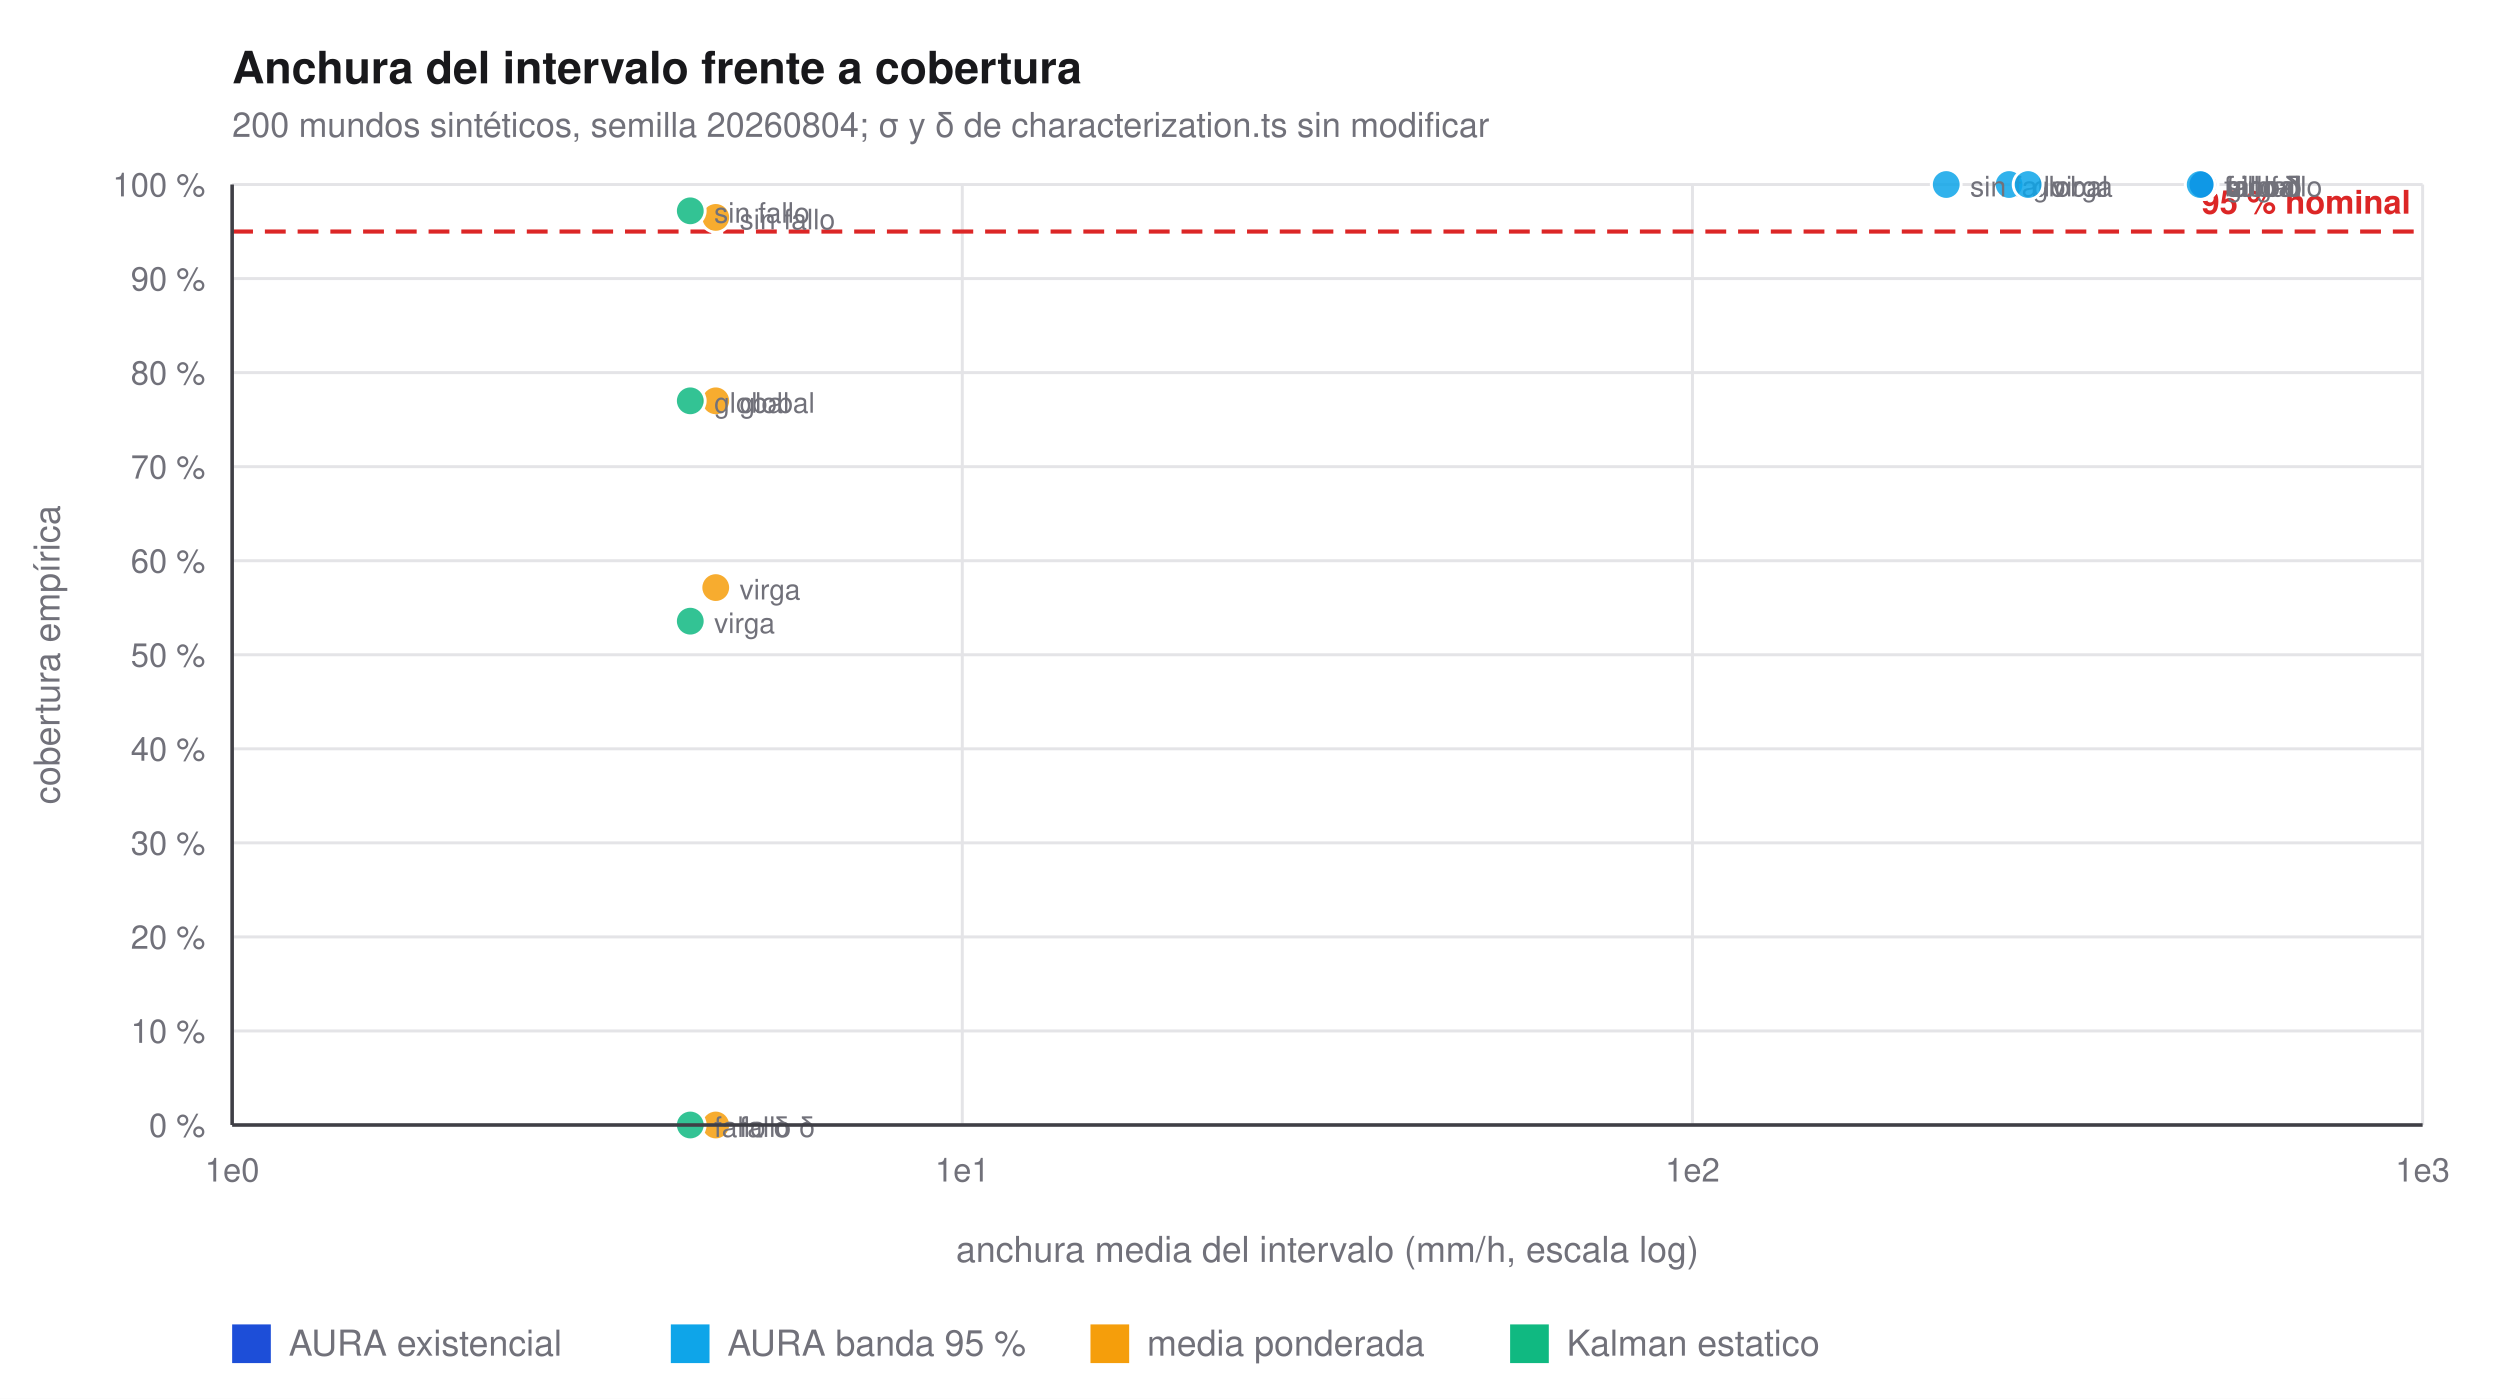
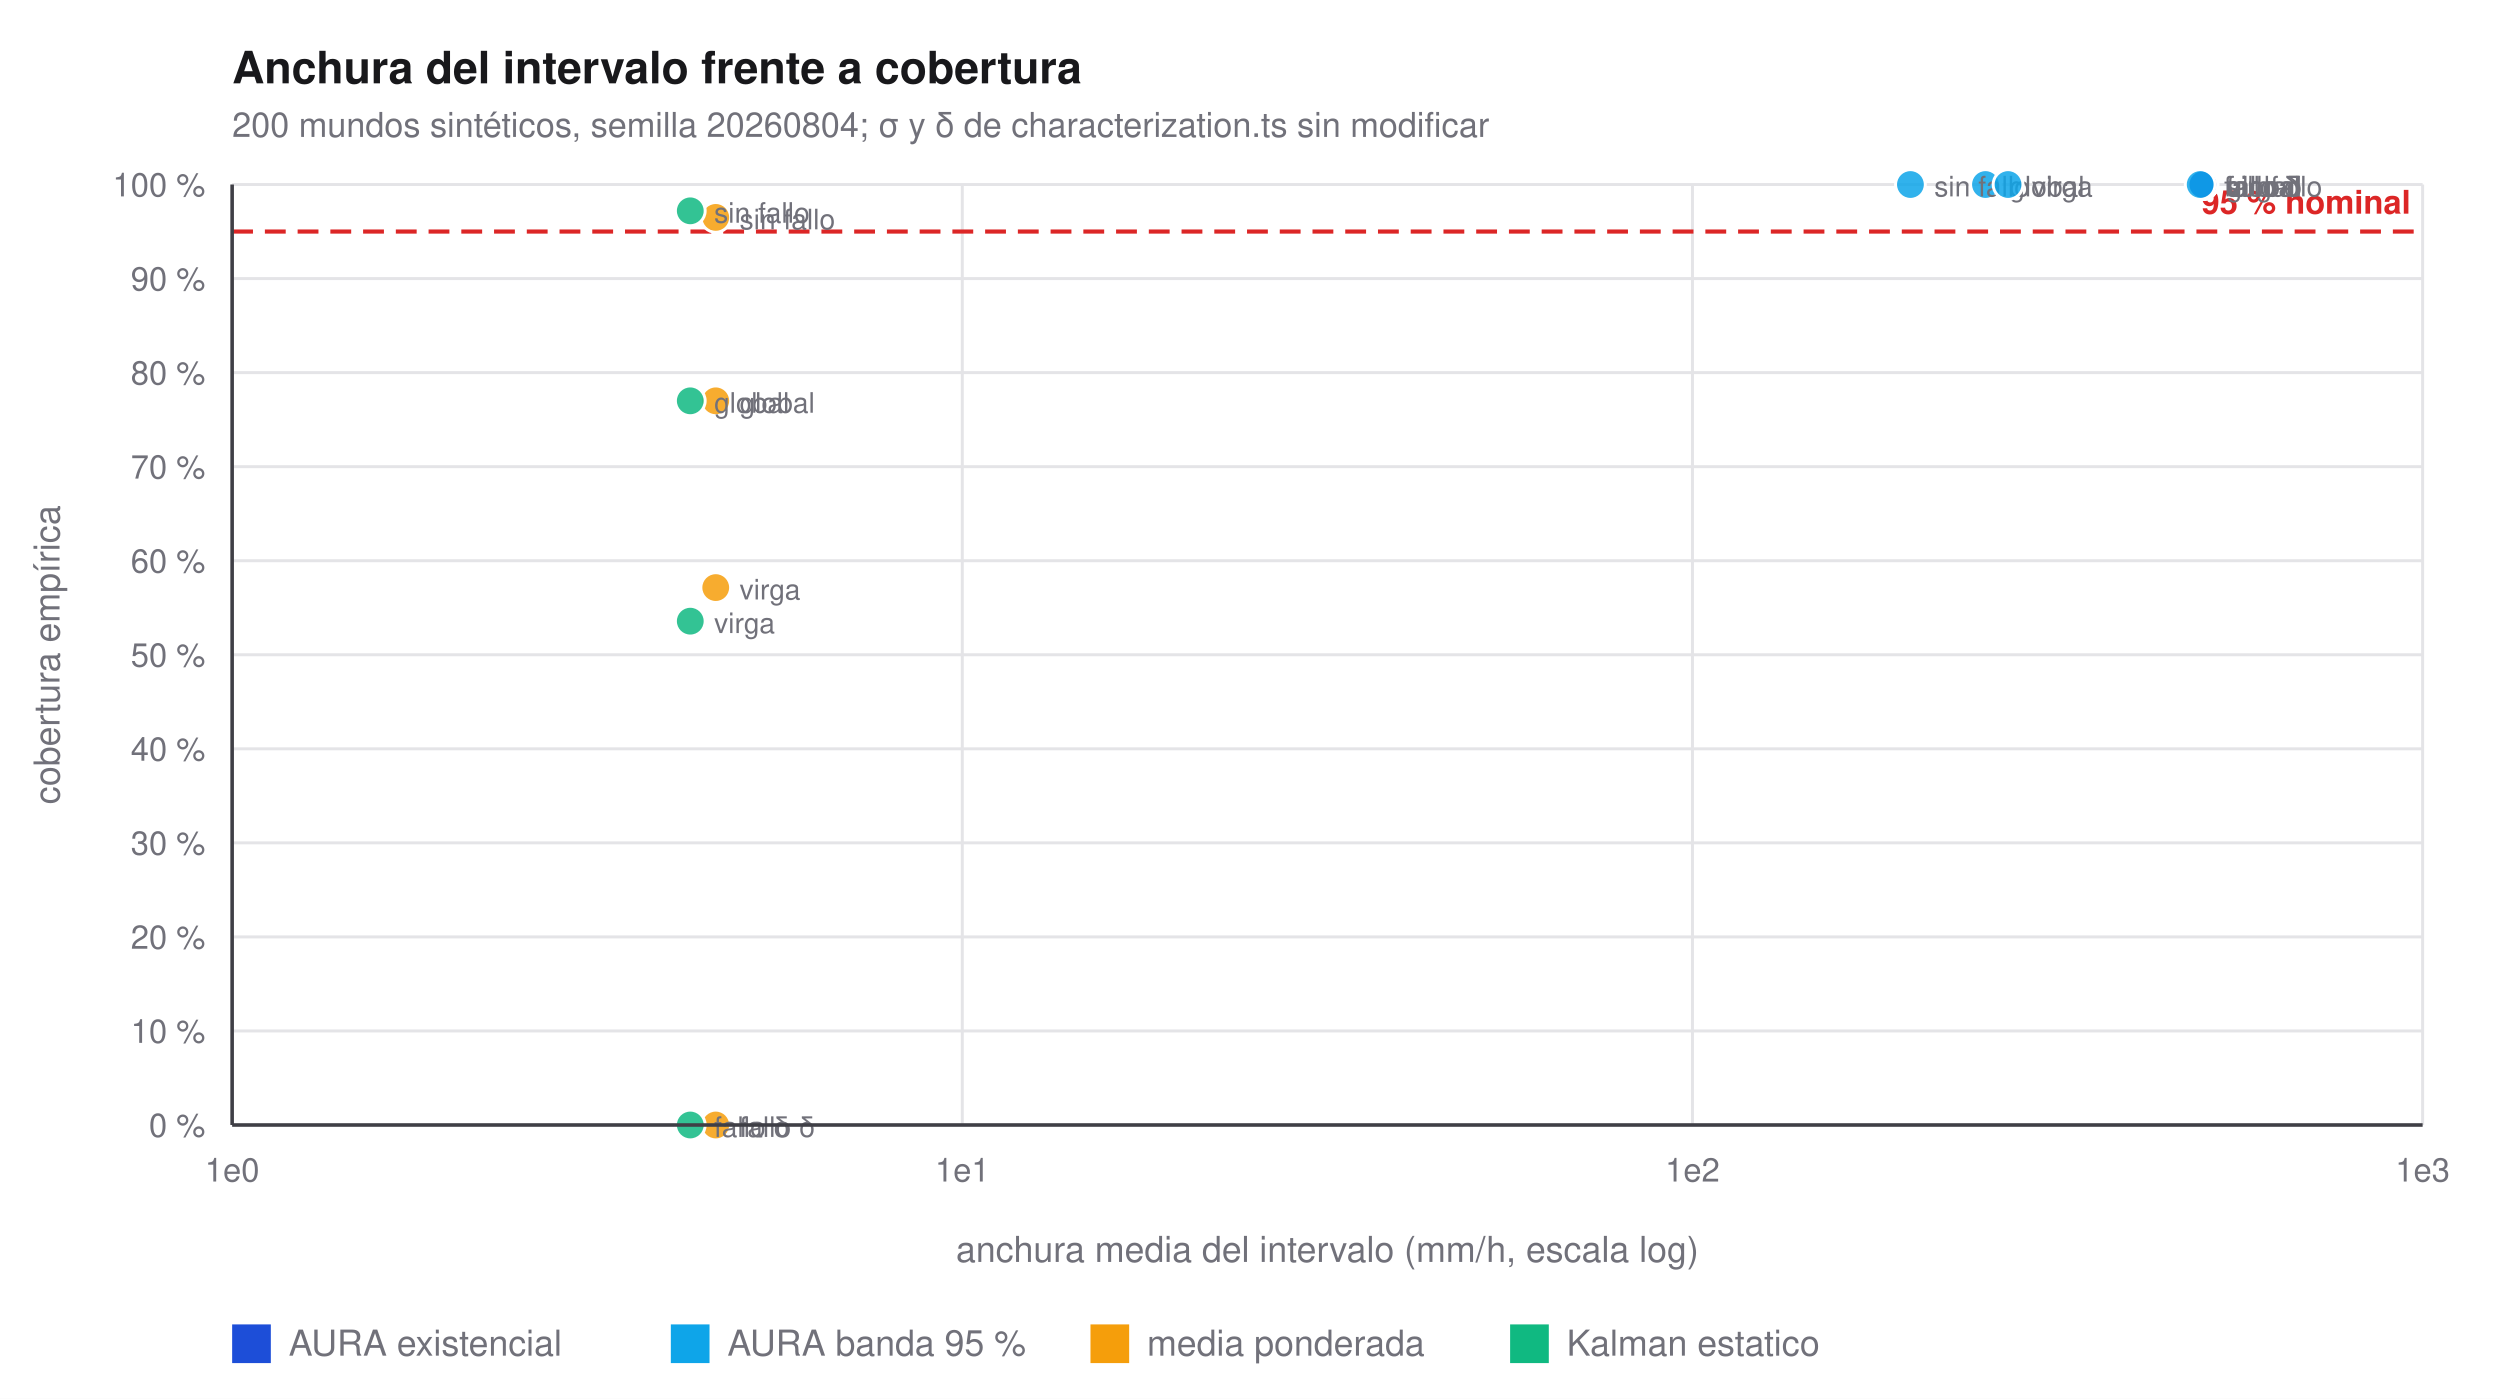
<svg xmlns="http://www.w3.org/2000/svg" width="840" height="470" viewBox="0 0 840 470" role="img" aria-labelledby="t d">
  <rect width="840" height="470" fill="#ffffff" />
  <line x1="78.000" y1="62.000" x2="78.000" y2="378.000" stroke="#e4e4e7" stroke-width="1" />
  <text x="78.000" y="397.000" font-family="Helvetica, Arial, sans-serif" font-size="11" text-anchor="middle" fill="#71717a" font-weight="normal">1e0</text>
  <line x1="323.333" y1="62.000" x2="323.333" y2="378.000" stroke="#e4e4e7" stroke-width="1" />
  <text x="323.333" y="397.000" font-family="Helvetica, Arial, sans-serif" font-size="11" text-anchor="middle" fill="#71717a" font-weight="normal">1e1</text>
  <line x1="568.667" y1="62.000" x2="568.667" y2="378.000" stroke="#e4e4e7" stroke-width="1" />
  <text x="568.667" y="397.000" font-family="Helvetica, Arial, sans-serif" font-size="11" text-anchor="middle" fill="#71717a" font-weight="normal">1e2</text>
  <line x1="814.000" y1="62.000" x2="814.000" y2="378.000" stroke="#e4e4e7" stroke-width="1" />
  <text x="814.000" y="397.000" font-family="Helvetica, Arial, sans-serif" font-size="11" text-anchor="middle" fill="#71717a" font-weight="normal">1e3</text>
  <line x1="78.000" y1="378.000" x2="814.000" y2="378.000" stroke="#e4e4e7" stroke-width="1" />
  <text x="69.000" y="382.000" font-family="Helvetica, Arial, sans-serif" font-size="11" text-anchor="end" fill="#71717a" font-weight="normal">0 %</text>
  <line x1="78.000" y1="346.400" x2="814.000" y2="346.400" stroke="#e4e4e7" stroke-width="1" />
  <text x="69.000" y="350.400" font-family="Helvetica, Arial, sans-serif" font-size="11" text-anchor="end" fill="#71717a" font-weight="normal">10 %</text>
  <line x1="78.000" y1="314.800" x2="814.000" y2="314.800" stroke="#e4e4e7" stroke-width="1" />
  <text x="69.000" y="318.800" font-family="Helvetica, Arial, sans-serif" font-size="11" text-anchor="end" fill="#71717a" font-weight="normal">20 %</text>
  <line x1="78.000" y1="283.200" x2="814.000" y2="283.200" stroke="#e4e4e7" stroke-width="1" />
  <text x="69.000" y="287.200" font-family="Helvetica, Arial, sans-serif" font-size="11" text-anchor="end" fill="#71717a" font-weight="normal">30 %</text>
  <line x1="78.000" y1="251.600" x2="814.000" y2="251.600" stroke="#e4e4e7" stroke-width="1" />
  <text x="69.000" y="255.600" font-family="Helvetica, Arial, sans-serif" font-size="11" text-anchor="end" fill="#71717a" font-weight="normal">40 %</text>
  <line x1="78.000" y1="220.000" x2="814.000" y2="220.000" stroke="#e4e4e7" stroke-width="1" />
  <text x="69.000" y="224.000" font-family="Helvetica, Arial, sans-serif" font-size="11" text-anchor="end" fill="#71717a" font-weight="normal">50 %</text>
  <line x1="78.000" y1="188.400" x2="814.000" y2="188.400" stroke="#e4e4e7" stroke-width="1" />
  <text x="69.000" y="192.400" font-family="Helvetica, Arial, sans-serif" font-size="11" text-anchor="end" fill="#71717a" font-weight="normal">60 %</text>
  <line x1="78.000" y1="156.800" x2="814.000" y2="156.800" stroke="#e4e4e7" stroke-width="1" />
  <text x="69.000" y="160.800" font-family="Helvetica, Arial, sans-serif" font-size="11" text-anchor="end" fill="#71717a" font-weight="normal">70 %</text>
  <line x1="78.000" y1="125.200" x2="814.000" y2="125.200" stroke="#e4e4e7" stroke-width="1" />
  <text x="69.000" y="129.200" font-family="Helvetica, Arial, sans-serif" font-size="11" text-anchor="end" fill="#71717a" font-weight="normal">80 %</text>
  <line x1="78.000" y1="93.600" x2="814.000" y2="93.600" stroke="#e4e4e7" stroke-width="1" />
  <text x="69.000" y="97.600" font-family="Helvetica, Arial, sans-serif" font-size="11" text-anchor="end" fill="#71717a" font-weight="normal">90 %</text>
  <line x1="78.000" y1="62.000" x2="814.000" y2="62.000" stroke="#e4e4e7" stroke-width="1" />
  <text x="69.000" y="66.000" font-family="Helvetica, Arial, sans-serif" font-size="11" text-anchor="end" fill="#71717a" font-weight="normal">100 %</text>
  <line x1="78.000" y1="77.800" x2="814.000" y2="77.800" stroke="#dc2626" stroke-width="1.4" stroke-dasharray="7 4" />
  <text x="810.000" y="71.800" font-family="Helvetica, Arial, sans-serif" font-size="11" text-anchor="end" fill="#dc2626" font-weight="bold">95 % nominal</text>
  <circle cx="740.147" cy="62.000" r="5" fill="#1d4ed8" fill-opacity="0.85" stroke="#ffffff" stroke-width="1" />
  <text x="748.147" y="66.000" font-family="Helvetica, Arial, sans-serif" font-size="9.5" text-anchor="start" fill="#71717a" font-weight="normal">global</text>
  <circle cx="740.147" cy="62.000" r="5" fill="#1d4ed8" fill-opacity="0.85" stroke="#ffffff" stroke-width="1" />
  <text x="748.147" y="66.000" font-family="Helvetica, Arial, sans-serif" font-size="9.5" text-anchor="start" fill="#71717a" font-weight="normal">sin fallo</text>
  <circle cx="740.147" cy="62.000" r="5" fill="#1d4ed8" fill-opacity="0.85" stroke="#ffffff" stroke-width="1" />
  <text x="748.147" y="66.000" font-family="Helvetica, Arial, sans-serif" font-size="9.5" text-anchor="start" fill="#71717a" font-weight="normal">fallo δ</text>
  <circle cx="740.147" cy="62.000" r="5" fill="#1d4ed8" fill-opacity="0.85" stroke="#ffffff" stroke-width="1" />
  <text x="748.147" y="66.000" font-family="Helvetica, Arial, sans-serif" font-size="9.5" text-anchor="start" fill="#71717a" font-weight="normal">virga</text>
-   <circle cx="675.055" cy="62.000" r="5" fill="#0ea5e9" fill-opacity="0.85" stroke="#ffffff" stroke-width="1" />
-   <text x="683.055" y="66.000" font-family="Helvetica, Arial, sans-serif" font-size="9.5" text-anchor="start" fill="#71717a" font-weight="normal">global</text>
-   <circle cx="653.937" cy="62.000" r="5" fill="#0ea5e9" fill-opacity="0.85" stroke="#ffffff" stroke-width="1" />
-   <text x="661.937" y="66.000" font-family="Helvetica, Arial, sans-serif" font-size="9.5" text-anchor="start" fill="#71717a" font-weight="normal">sin fallo</text>
+   <circle cx="667.122" cy="62.000" r="5" fill="#0ea5e9" fill-opacity="0.85" stroke="#ffffff" stroke-width="1" />
+   <text x="675.122" y="66.000" font-family="Helvetica, Arial, sans-serif" font-size="9.5" text-anchor="start" fill="#71717a" font-weight="normal">global</text>
+   <circle cx="641.903" cy="62.000" r="5" fill="#0ea5e9" fill-opacity="0.85" stroke="#ffffff" stroke-width="1" />
+   <text x="649.903" y="66.000" font-family="Helvetica, Arial, sans-serif" font-size="9.5" text-anchor="start" fill="#71717a" font-weight="normal">sin fallo</text>
  <circle cx="739.262" cy="62.000" r="5" fill="#0ea5e9" fill-opacity="0.85" stroke="#ffffff" stroke-width="1" />
  <text x="747.262" y="66.000" font-family="Helvetica, Arial, sans-serif" font-size="9.5" text-anchor="start" fill="#71717a" font-weight="normal">fallo δ</text>
-   <circle cx="681.450" cy="62.000" r="5" fill="#0ea5e9" fill-opacity="0.85" stroke="#ffffff" stroke-width="1" />
-   <text x="689.450" y="66.000" font-family="Helvetica, Arial, sans-serif" font-size="9.5" text-anchor="start" fill="#71717a" font-weight="normal">virga</text>
+   <circle cx="674.706" cy="62.000" r="5" fill="#0ea5e9" fill-opacity="0.85" stroke="#ffffff" stroke-width="1" />
+   <text x="682.706" y="66.000" font-family="Helvetica, Arial, sans-serif" font-size="9.5" text-anchor="start" fill="#71717a" font-weight="normal">virga</text>
  <circle cx="240.489" cy="134.680" r="5" fill="#f59e0b" fill-opacity="0.85" stroke="#ffffff" stroke-width="1" />
  <text x="248.489" y="138.680" font-family="Helvetica, Arial, sans-serif" font-size="9.5" text-anchor="start" fill="#71717a" font-weight="normal">global</text>
  <circle cx="240.489" cy="73.049" r="5" fill="#f59e0b" fill-opacity="0.85" stroke="#ffffff" stroke-width="1" />
  <text x="248.489" y="77.049" font-family="Helvetica, Arial, sans-serif" font-size="9.5" text-anchor="start" fill="#71717a" font-weight="normal">sin fallo</text>
  <circle cx="240.489" cy="378.000" r="5" fill="#f59e0b" fill-opacity="0.85" stroke="#ffffff" stroke-width="1" />
  <text x="248.489" y="382.000" font-family="Helvetica, Arial, sans-serif" font-size="9.5" text-anchor="start" fill="#71717a" font-weight="normal">fallo δ</text>
  <circle cx="240.489" cy="197.429" r="5" fill="#f59e0b" fill-opacity="0.85" stroke="#ffffff" stroke-width="1" />
  <text x="248.489" y="201.429" font-family="Helvetica, Arial, sans-serif" font-size="9.5" text-anchor="start" fill="#71717a" font-weight="normal">virga</text>
  <circle cx="231.933" cy="134.680" r="5" fill="#10b981" fill-opacity="0.85" stroke="#ffffff" stroke-width="1" />
  <text x="239.933" y="138.680" font-family="Helvetica, Arial, sans-serif" font-size="9.5" text-anchor="start" fill="#71717a" font-weight="normal">global</text>
  <circle cx="231.933" cy="70.839" r="5" fill="#10b981" fill-opacity="0.85" stroke="#ffffff" stroke-width="1" />
  <text x="239.933" y="74.839" font-family="Helvetica, Arial, sans-serif" font-size="9.5" text-anchor="start" fill="#71717a" font-weight="normal">sin fallo</text>
  <circle cx="231.933" cy="378.000" r="5" fill="#10b981" fill-opacity="0.85" stroke="#ffffff" stroke-width="1" />
  <text x="239.933" y="382.000" font-family="Helvetica, Arial, sans-serif" font-size="9.5" text-anchor="start" fill="#71717a" font-weight="normal">fallo δ</text>
  <circle cx="231.933" cy="208.714" r="5" fill="#10b981" fill-opacity="0.85" stroke="#ffffff" stroke-width="1" />
  <text x="239.933" y="212.714" font-family="Helvetica, Arial, sans-serif" font-size="9.5" text-anchor="start" fill="#71717a" font-weight="normal">virga</text>
  <line x1="78.000" y1="62.000" x2="78.000" y2="378.000" stroke="#3f3f46" stroke-width="1.2" />
  <line x1="78.000" y1="378.000" x2="814.000" y2="378.000" stroke="#3f3f46" stroke-width="1.2" />
  <text x="78.000" y="28.000" font-family="Helvetica, Arial, sans-serif" font-size="15" text-anchor="start" fill="#18181b" font-weight="bold">Anchura del intervalo frente a cobertura</text>
  <text x="78.000" y="46.000" font-family="Helvetica, Arial, sans-serif" font-size="11.5" text-anchor="start" fill="#71717a" font-weight="normal">200 mundos sintéticos, semilla 20260804; σ y δ de characterization.ts sin modificar</text>
  <text x="446.000" y="424.000" font-family="Helvetica, Arial, sans-serif" font-size="12" text-anchor="middle" fill="#71717a" font-weight="normal">anchura media del intervalo (mm/h, escala log)</text>
  <text transform="translate(20 220.000) rotate(-90)" font-family="Helvetica, Arial, sans-serif" font-size="12" text-anchor="middle" fill="#71717a">cobertura empírica</text>
  <rect x="78.000" y="445.000" width="13.000" height="13.000" fill="#1d4ed8" />
  <text x="97.000" y="455.500" font-family="Helvetica, Arial, sans-serif" font-size="12" text-anchor="start" fill="#71717a" font-weight="normal">AURA existencial</text>
  <rect x="225.400" y="445.000" width="13.000" height="13.000" fill="#0ea5e9" />
  <text x="244.400" y="455.500" font-family="Helvetica, Arial, sans-serif" font-size="12" text-anchor="start" fill="#71717a" font-weight="normal">AURA banda 95 %</text>
  <rect x="366.400" y="445.000" width="13.000" height="13.000" fill="#f59e0b" />
  <text x="385.400" y="455.500" font-family="Helvetica, Arial, sans-serif" font-size="12" text-anchor="start" fill="#71717a" font-weight="normal">media ponderada</text>
  <rect x="507.400" y="445.000" width="13.000" height="13.000" fill="#10b981" />
  <text x="526.400" y="455.500" font-family="Helvetica, Arial, sans-serif" font-size="12" text-anchor="start" fill="#71717a" font-weight="normal">Kalman estatico</text>
</svg>
